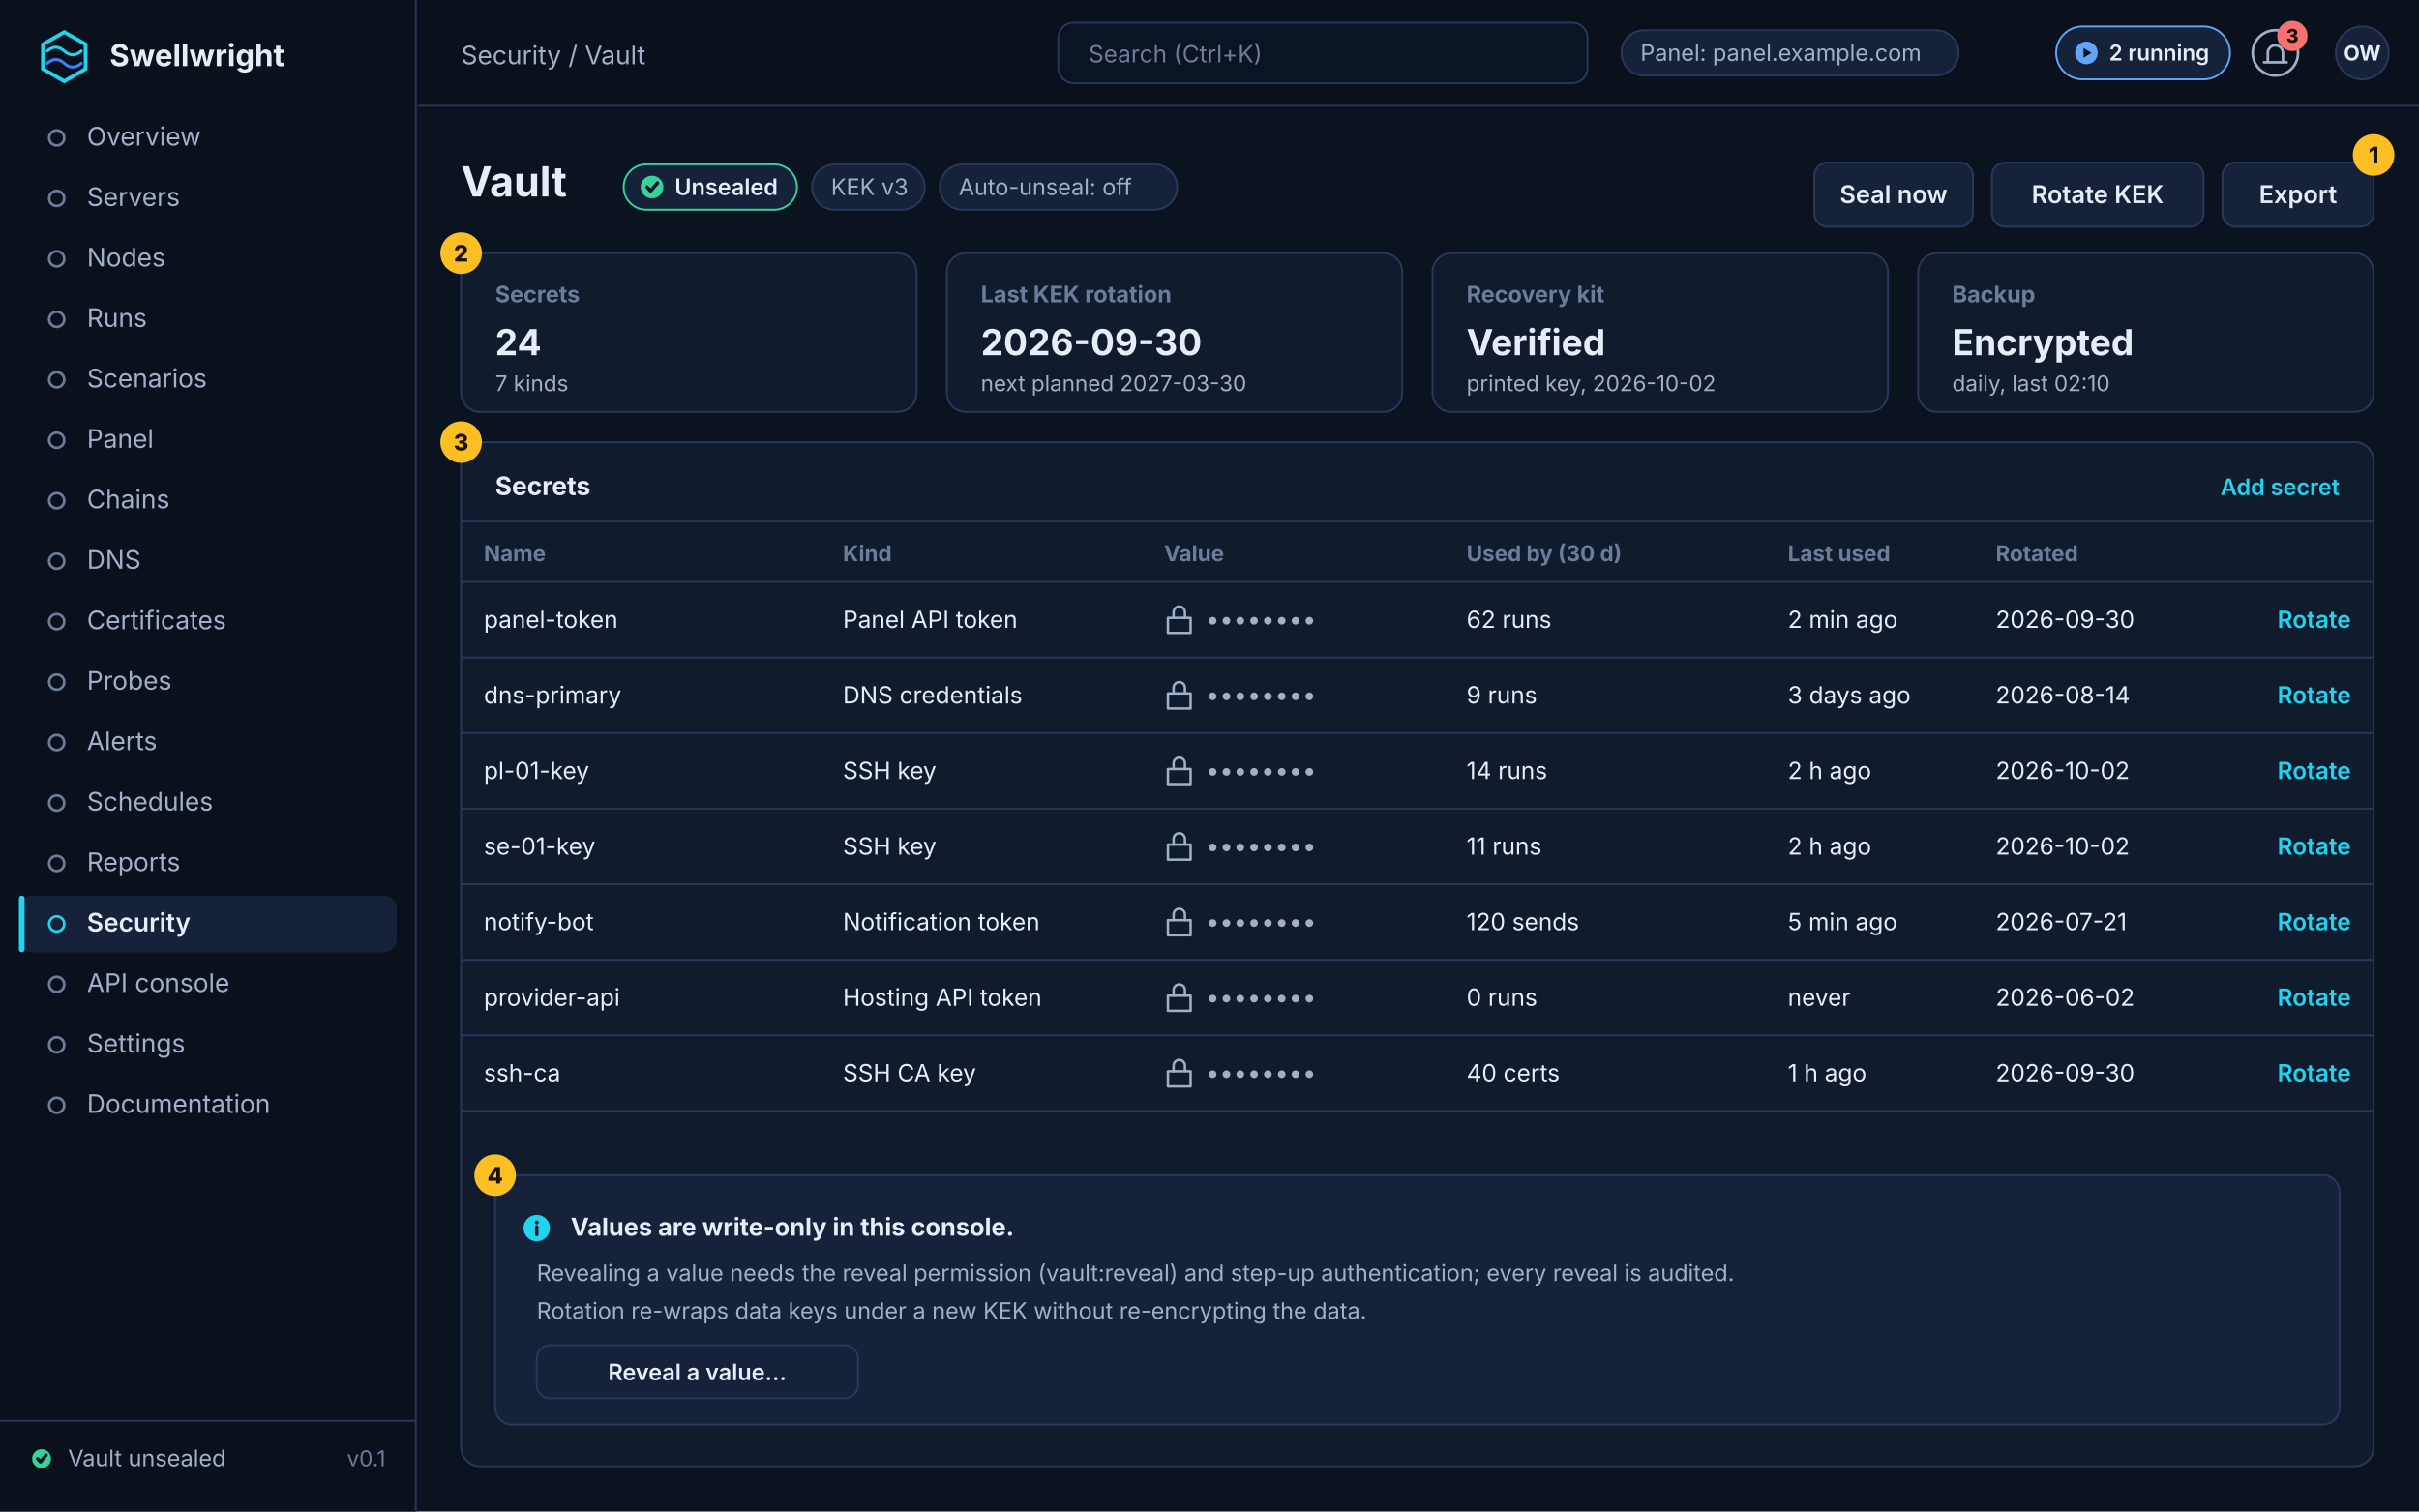
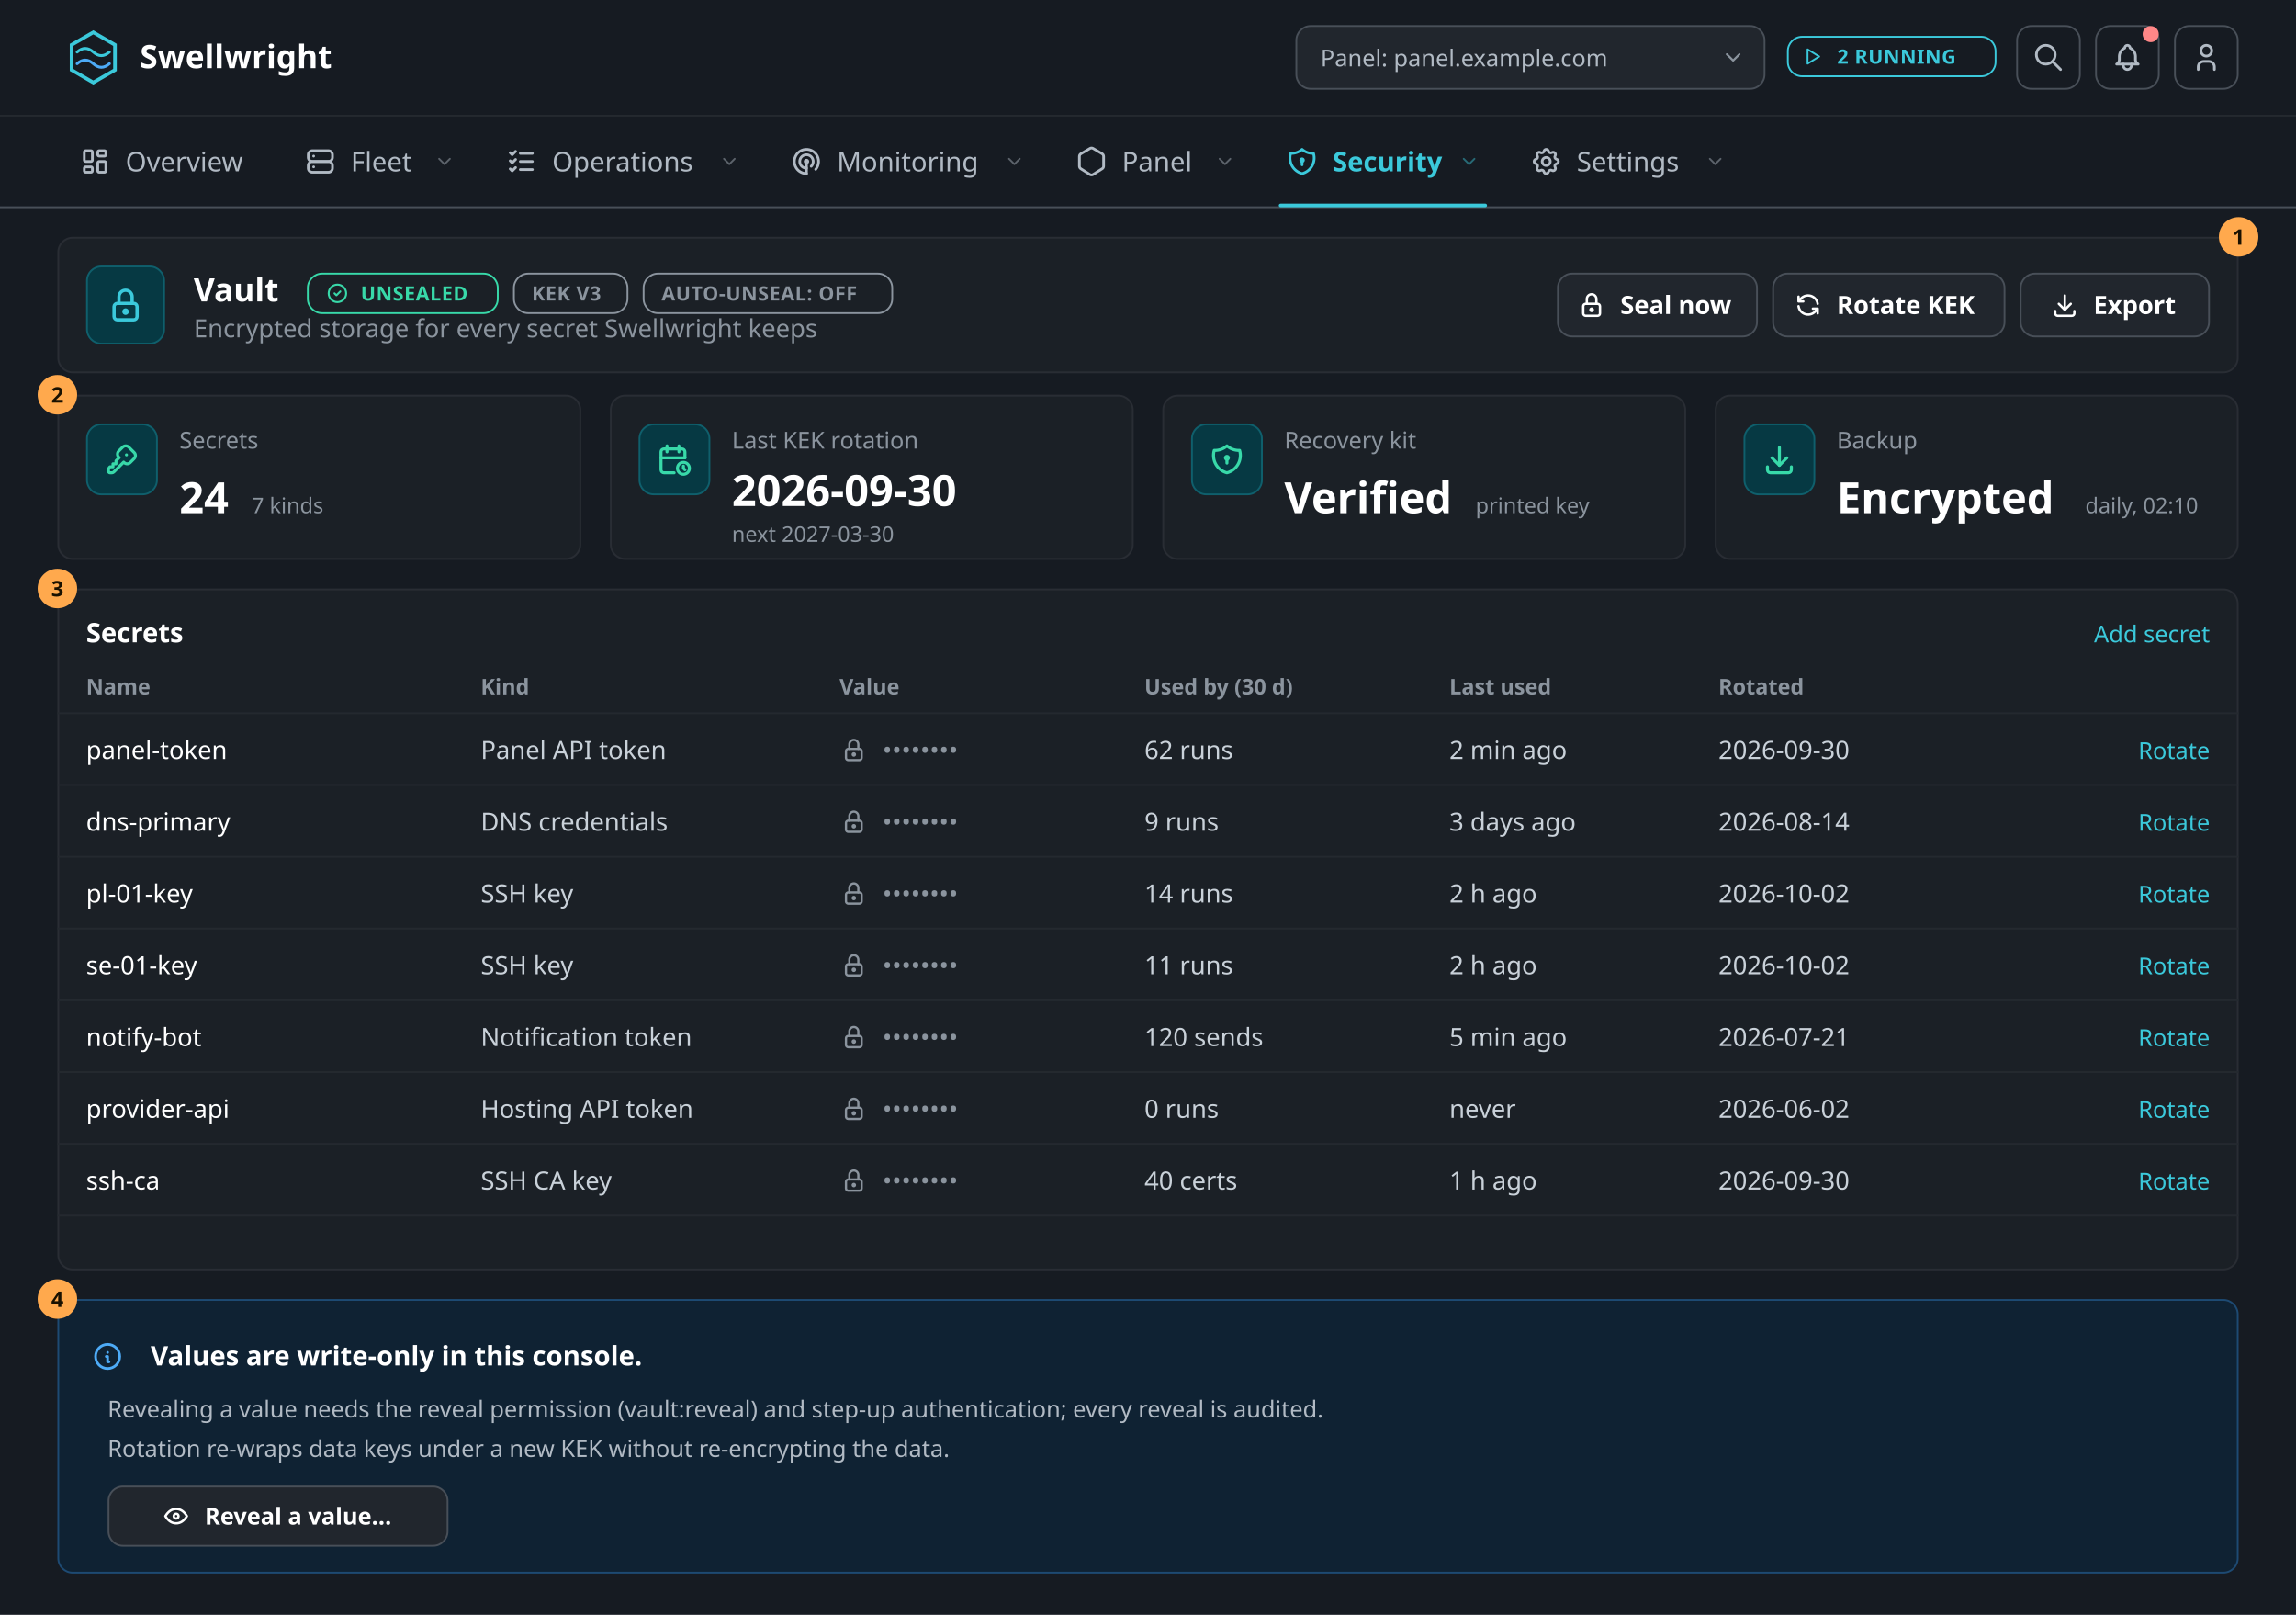
- <svg xmlns="http://www.w3.org/2000/svg" viewBox="0 0 1280 800" width="1280" height="800" role="img" aria-labelledby="t d">
-   <style>text{font-family:Inter,"Segoe UI",Roboto,"Helvetica Neue",Arial,sans-serif}.mo{font-family:ui-monospace,SFMono-Regular,Menlo,Consolas,"Liberation Mono",monospace}path{stroke-linecap:round;stroke-linejoin:round}</style>
-   <rect width="1280" height="800" fill="#0b1220" />
-   <rect x="0" y="0" width="220" height="800" fill="#0a101c" />
-   <line x1="220" y1="0" x2="220" y2="800" stroke="#27385a" />
-   <polygon points="34,17 45.3,23.5 45.3,36.5 34,43 22.7,36.5 22.7,23.5" fill="none" stroke="#22d3ee" stroke-width="2" />
-   <path d="M25 27 q4.5 -4 9 0 t9 0" fill="none" stroke="#22d3ee" stroke-width="1.6" />
-   <path d="M25 33.5 q4.5 -4 9 0 t9 0" fill="none" stroke="#3b82f6" stroke-width="1.6" />
-   <text x="58" y="35" font-size="16" fill="#e6edf7" font-weight="700">Swellwright</text>
-   <circle cx="30" cy="73" r="4" fill="none" stroke="#6b7d99" stroke-width="1.4" />
-   <text x="46" y="77" font-size="13.5" fill="#9fb0c8">Overview</text>
-   <circle cx="30" cy="105" r="4" fill="none" stroke="#6b7d99" stroke-width="1.4" />
-   <text x="46" y="109" font-size="13.5" fill="#9fb0c8">Servers</text>
-   <circle cx="30" cy="137" r="4" fill="none" stroke="#6b7d99" stroke-width="1.4" />
-   <text x="46" y="141" font-size="13.5" fill="#9fb0c8">Nodes</text>
-   <circle cx="30" cy="169" r="4" fill="none" stroke="#6b7d99" stroke-width="1.4" />
-   <text x="46" y="173" font-size="13.5" fill="#9fb0c8">Runs</text>
-   <circle cx="30" cy="201" r="4" fill="none" stroke="#6b7d99" stroke-width="1.4" />
-   <text x="46" y="205" font-size="13.5" fill="#9fb0c8">Scenarios</text>
-   <circle cx="30" cy="233" r="4" fill="none" stroke="#6b7d99" stroke-width="1.4" />
-   <text x="46" y="237" font-size="13.5" fill="#9fb0c8">Panel</text>
-   <circle cx="30" cy="265" r="4" fill="none" stroke="#6b7d99" stroke-width="1.4" />
-   <text x="46" y="269" font-size="13.5" fill="#9fb0c8">Chains</text>
-   <circle cx="30" cy="297" r="4" fill="none" stroke="#6b7d99" stroke-width="1.4" />
-   <text x="46" y="301" font-size="13.5" fill="#9fb0c8">DNS</text>
-   <circle cx="30" cy="329" r="4" fill="none" stroke="#6b7d99" stroke-width="1.4" />
-   <text x="46" y="333" font-size="13.5" fill="#9fb0c8">Certificates</text>
-   <circle cx="30" cy="361" r="4" fill="none" stroke="#6b7d99" stroke-width="1.4" />
-   <text x="46" y="365" font-size="13.5" fill="#9fb0c8">Probes</text>
-   <circle cx="30" cy="393" r="4" fill="none" stroke="#6b7d99" stroke-width="1.4" />
-   <text x="46" y="397" font-size="13.5" fill="#9fb0c8">Alerts</text>
-   <circle cx="30" cy="425" r="4" fill="none" stroke="#6b7d99" stroke-width="1.4" />
-   <text x="46" y="429" font-size="13.5" fill="#9fb0c8">Schedules</text>
-   <circle cx="30" cy="457" r="4" fill="none" stroke="#6b7d99" stroke-width="1.4" />
-   <text x="46" y="461" font-size="13.5" fill="#9fb0c8">Reports</text>
-   <rect x="10" y="474" width="200" height="30" rx="7" fill="#16223a" />
-   <rect x="10" y="474" width="3" height="30" rx="1.5" fill="#22d3ee" />
-   <circle cx="30" cy="489" r="4" fill="none" stroke="#22d3ee" stroke-width="1.4" />
-   <text x="46" y="493" font-size="13.5" fill="#e6edf7" font-weight="600">Security</text>
-   <circle cx="30" cy="521" r="4" fill="none" stroke="#6b7d99" stroke-width="1.4" />
-   <text x="46" y="525" font-size="13.5" fill="#9fb0c8">API console</text>
-   <circle cx="30" cy="553" r="4" fill="none" stroke="#6b7d99" stroke-width="1.4" />
-   <text x="46" y="557" font-size="13.5" fill="#9fb0c8">Settings</text>
-   <circle cx="30" cy="585" r="4" fill="none" stroke="#6b7d99" stroke-width="1.4" />
-   <text x="46" y="589" font-size="13.5" fill="#9fb0c8">Documentation</text>
-   <line x1="0" y1="752" x2="220" y2="752" stroke="#27385a" />
-   <circle cx="22" cy="772" r="5" fill="#34d399" />
-   <path d="M19.9 772 L21.4 773.7 L24.4 770.1" fill="none" stroke="#0b1220" stroke-width="1.8" />
-   <text x="36" y="776" font-size="12" fill="#9fb0c8">Vault unsealed</text>
-   <text x="204" y="776" font-size="11.5" fill="#6b7d99" text-anchor="end">v0.1</text>
-   <rect x="221" y="0" width="1059" height="56" fill="#0a101c" />
-   <line x1="221" y1="56" x2="1280" y2="56" stroke="#27385a" />
-   <text x="244" y="34" font-size="13.5" fill="#9fb0c8">Security  /  Vault</text>
-   <rect x="560" y="12" width="280" height="32" rx="8" fill="#0b1424" stroke="#27385a" />
-   <text x="576" y="33" font-size="12.5" fill="#6b7d99">Search  (Ctrl+K)</text>
-   <rect x="858" y="16" width="178.4" height="24" rx="12" fill="#16223a" stroke="#27385a" />
-   <text x="868" y="32.2" font-size="12" fill="#9fb0c8">Panel: panel.example.com</text>
-   <rect x="1088" y="14" width="92" height="28" rx="14" fill="#16223a" stroke="#60a5fa" />
-   <circle cx="1104" cy="28" r="6" fill="#60a5fa" />
-   <path d="M1102.5 25.4 L1106.7 28 L1102.5 30.6 Z" fill="#0b1220" />
-   <text x="1116" y="32" font-size="11.5" fill="#e6edf7" font-weight="600">2 running</text>
-   <circle cx="1204" cy="28" r="12" fill="none" stroke="#9fb0c8" stroke-width="1.4" />
-   <path d="M1198 33 h12 M1200 33 v-5 a4 4 0 0 1 8 0 v5" fill="none" stroke="#9fb0c8" stroke-width="1.4" />
-   <circle cx="1213" cy="19" r="8" fill="#f87171" />
-   <text x="1213" y="22.6" font-size="10" fill="#1b0707" font-weight="800" text-anchor="middle">3</text>
-   <circle cx="1250" cy="28" r="14" fill="#16223a" stroke="#27385a" />
-   <text x="1250" y="32" font-size="11" fill="#e6edf7" font-weight="700" text-anchor="middle">OW</text>
-   <text x="244" y="104" font-size="22" fill="#e6edf7" font-weight="700">Vault</text>
-   <rect x="330" y="87" width="91.7" height="24" rx="12" fill="#16223a" stroke="#34d399" />
-   <circle cx="345" cy="99" r="6" fill="#34d399" />
-   <path d="M342.4 99 L344.3 101.1 L347.9 96.8" fill="none" stroke="#0b1220" stroke-width="1.8" />
-   <text x="357" y="103.2" font-size="12" fill="#e6edf7" font-weight="600">Unsealed</text>
-   <rect x="429.7" y="87" width="59.6" height="24" rx="12" fill="#16223a" stroke="#27385a" />
-   <text x="439.7" y="103.2" font-size="12" fill="#9fb0c8">KEK v3</text>
-   <rect x="497.3" y="87" width="125.6" height="24" rx="12" fill="#16223a" stroke="#27385a" />
-   <text x="507.3" y="103.2" font-size="12" fill="#9fb0c8">Auto-unseal: off</text>
-   <rect x="960" y="86" width="84" height="34" rx="7" fill="#16223a" stroke="#27385a" />
-   <text x="1002" y="107.5" font-size="13" fill="#e6edf7" font-weight="600" text-anchor="middle">Seal now</text>
-   <rect x="1054" y="86" width="112" height="34" rx="7" fill="#16223a" stroke="#27385a" />
-   <text x="1110" y="107.5" font-size="13" fill="#e6edf7" font-weight="600" text-anchor="middle">Rotate KEK</text>
-   <rect x="1176" y="86" width="80" height="34" rx="7" fill="#16223a" stroke="#27385a" />
-   <text x="1216" y="107.5" font-size="13" fill="#e6edf7" font-weight="600" text-anchor="middle">Export</text>
-   <circle cx="1256" cy="82" r="11" fill="#fbbf24" />
-   <text x="1256" y="86.4" font-size="12" fill="#1b1300" font-weight="800" text-anchor="middle">1</text>
-   <rect x="244" y="134" width="241" height="84" rx="10" fill="#111b2e" stroke="#27385a" />
-   <text x="262" y="160" font-size="12" fill="#6b7d99" font-weight="700">Secrets</text>
-   <text x="262" y="188" font-size="19" fill="#e6edf7" font-weight="700">24</text>
-   <text x="262" y="207" font-size="11.5" fill="#9fb0c8">7 kinds</text>
-   <rect x="501" y="134" width="241" height="84" rx="10" fill="#111b2e" stroke="#27385a" />
-   <text x="519" y="160" font-size="12" fill="#6b7d99" font-weight="700">Last KEK rotation</text>
-   <text x="519" y="188" font-size="19" fill="#e6edf7" font-weight="700">2026-09-30</text>
-   <text x="519" y="207" font-size="11.5" fill="#9fb0c8">next planned 2027-03-30</text>
-   <rect x="758" y="134" width="241" height="84" rx="10" fill="#111b2e" stroke="#27385a" />
-   <text x="776" y="160" font-size="12" fill="#6b7d99" font-weight="700">Recovery kit</text>
-   <text x="776" y="188" font-size="19" fill="#e6edf7" font-weight="700">Verified</text>
-   <text x="776" y="207" font-size="11.5" fill="#9fb0c8">printed key, 2026-10-02</text>
-   <rect x="1015" y="134" width="241" height="84" rx="10" fill="#111b2e" stroke="#27385a" />
-   <text x="1033" y="160" font-size="12" fill="#6b7d99" font-weight="700">Backup</text>
-   <text x="1033" y="188" font-size="19" fill="#e6edf7" font-weight="700">Encrypted</text>
-   <text x="1033" y="207" font-size="11.5" fill="#9fb0c8">daily, last 02:10</text>
-   <circle cx="244" cy="134" r="11" fill="#fbbf24" />
-   <text x="244" y="138.4" font-size="12" fill="#1b1300" font-weight="800" text-anchor="middle">2</text>
-   <rect x="244" y="234" width="1012" height="542" rx="10" fill="#111b2e" stroke="#27385a" />
-   <text x="262" y="262" font-size="13.5" fill="#e6edf7" font-weight="700">Secrets</text>
-   <line x1="244" y1="276" x2="1256" y2="276" stroke="#27385a" />
-   <text x="1238" y="262" font-size="12" fill="#22d3ee" font-weight="600" text-anchor="end">Add secret</text>
-   <text x="256" y="297" font-size="11.5" fill="#6b7d99" font-weight="700">Name</text>
-   <text x="446" y="297" font-size="11.5" fill="#6b7d99" font-weight="700">Kind</text>
-   <text x="616" y="297" font-size="11.5" fill="#6b7d99" font-weight="700">Value</text>
-   <text x="776" y="297" font-size="11.5" fill="#6b7d99" font-weight="700">Used by (30 d)</text>
-   <text x="946" y="297" font-size="11.5" fill="#6b7d99" font-weight="700">Last used</text>
-   <text x="1056" y="297" font-size="11.5" fill="#6b7d99" font-weight="700">Rotated</text>
-   <text x="1244" y="297" font-size="11.5" fill="#6b7d99" font-weight="700" text-anchor="end" />
-   <line x1="244" y1="308" x2="1256" y2="308" stroke="#27385a" />
-   <text x="256" y="332.3" font-size="12.5" fill="#e6edf7">panel-token</text>
-   <text x="446" y="332.3" font-size="12.5" fill="#e6edf7">Panel API token</text>
-   <path d="M618 327 h12 v8 h-12 Z" fill="none" stroke="#9fb0c8" stroke-width="1.3" />
-   <path d="M621 327 v-3 a3 3 0 0 1 6 0 v3" fill="none" stroke="#9fb0c8" stroke-width="1.3" />
-   <text x="638" y="332.3" font-size="13" fill="#9fb0c8">••••••••</text>
-   <text x="776" y="332.3" font-size="12.5" fill="#e6edf7">62 runs</text>
-   <text x="946" y="332.3" font-size="12.5" fill="#e6edf7">2 min ago</text>
-   <text x="1056" y="332.3" font-size="12.5" fill="#e6edf7">2026-09-30</text>
-   <text x="1244" y="332.3" font-size="12.5" fill="#22d3ee" font-weight="600" text-anchor="end">Rotate</text>
-   <line x1="244" y1="348" x2="1256" y2="348" stroke="#27385a" />
-   <text x="256" y="372.3" font-size="12.5" fill="#e6edf7">dns-primary</text>
-   <text x="446" y="372.3" font-size="12.5" fill="#e6edf7">DNS credentials</text>
-   <path d="M618 367 h12 v8 h-12 Z" fill="none" stroke="#9fb0c8" stroke-width="1.3" />
-   <path d="M621 367 v-3 a3 3 0 0 1 6 0 v3" fill="none" stroke="#9fb0c8" stroke-width="1.3" />
-   <text x="638" y="372.3" font-size="13" fill="#9fb0c8">••••••••</text>
-   <text x="776" y="372.3" font-size="12.5" fill="#e6edf7">9 runs</text>
-   <text x="946" y="372.3" font-size="12.5" fill="#e6edf7">3 days ago</text>
-   <text x="1056" y="372.3" font-size="12.5" fill="#e6edf7">2026-08-14</text>
-   <text x="1244" y="372.3" font-size="12.5" fill="#22d3ee" font-weight="600" text-anchor="end">Rotate</text>
-   <line x1="244" y1="388" x2="1256" y2="388" stroke="#27385a" />
-   <text x="256" y="412.3" font-size="12.5" fill="#e6edf7">pl-01-key</text>
-   <text x="446" y="412.3" font-size="12.5" fill="#e6edf7">SSH key</text>
-   <path d="M618 407 h12 v8 h-12 Z" fill="none" stroke="#9fb0c8" stroke-width="1.3" />
-   <path d="M621 407 v-3 a3 3 0 0 1 6 0 v3" fill="none" stroke="#9fb0c8" stroke-width="1.3" />
-   <text x="638" y="412.3" font-size="13" fill="#9fb0c8">••••••••</text>
-   <text x="776" y="412.3" font-size="12.5" fill="#e6edf7">14 runs</text>
-   <text x="946" y="412.3" font-size="12.5" fill="#e6edf7">2 h ago</text>
-   <text x="1056" y="412.3" font-size="12.5" fill="#e6edf7">2026-10-02</text>
-   <text x="1244" y="412.3" font-size="12.5" fill="#22d3ee" font-weight="600" text-anchor="end">Rotate</text>
-   <line x1="244" y1="428" x2="1256" y2="428" stroke="#27385a" />
-   <text x="256" y="452.3" font-size="12.5" fill="#e6edf7">se-01-key</text>
-   <text x="446" y="452.3" font-size="12.5" fill="#e6edf7">SSH key</text>
-   <path d="M618 447 h12 v8 h-12 Z" fill="none" stroke="#9fb0c8" stroke-width="1.3" />
-   <path d="M621 447 v-3 a3 3 0 0 1 6 0 v3" fill="none" stroke="#9fb0c8" stroke-width="1.3" />
-   <text x="638" y="452.3" font-size="13" fill="#9fb0c8">••••••••</text>
-   <text x="776" y="452.3" font-size="12.5" fill="#e6edf7">11 runs</text>
-   <text x="946" y="452.3" font-size="12.5" fill="#e6edf7">2 h ago</text>
-   <text x="1056" y="452.3" font-size="12.5" fill="#e6edf7">2026-10-02</text>
-   <text x="1244" y="452.3" font-size="12.5" fill="#22d3ee" font-weight="600" text-anchor="end">Rotate</text>
-   <line x1="244" y1="468" x2="1256" y2="468" stroke="#27385a" />
-   <text x="256" y="492.3" font-size="12.5" fill="#e6edf7">notify-bot</text>
-   <text x="446" y="492.3" font-size="12.5" fill="#e6edf7">Notification token</text>
-   <path d="M618 487 h12 v8 h-12 Z" fill="none" stroke="#9fb0c8" stroke-width="1.3" />
-   <path d="M621 487 v-3 a3 3 0 0 1 6 0 v3" fill="none" stroke="#9fb0c8" stroke-width="1.3" />
-   <text x="638" y="492.3" font-size="13" fill="#9fb0c8">••••••••</text>
-   <text x="776" y="492.3" font-size="12.5" fill="#e6edf7">120 sends</text>
-   <text x="946" y="492.3" font-size="12.5" fill="#e6edf7">5 min ago</text>
-   <text x="1056" y="492.3" font-size="12.5" fill="#e6edf7">2026-07-21</text>
-   <text x="1244" y="492.3" font-size="12.5" fill="#22d3ee" font-weight="600" text-anchor="end">Rotate</text>
-   <line x1="244" y1="508" x2="1256" y2="508" stroke="#27385a" />
-   <text x="256" y="532.3" font-size="12.5" fill="#e6edf7">provider-api</text>
-   <text x="446" y="532.3" font-size="12.5" fill="#e6edf7">Hosting API token</text>
-   <path d="M618 527 h12 v8 h-12 Z" fill="none" stroke="#9fb0c8" stroke-width="1.3" />
-   <path d="M621 527 v-3 a3 3 0 0 1 6 0 v3" fill="none" stroke="#9fb0c8" stroke-width="1.3" />
-   <text x="638" y="532.3" font-size="13" fill="#9fb0c8">••••••••</text>
-   <text x="776" y="532.3" font-size="12.5" fill="#e6edf7">0 runs</text>
-   <text x="946" y="532.3" font-size="12.5" fill="#e6edf7">never</text>
-   <text x="1056" y="532.3" font-size="12.5" fill="#e6edf7">2026-06-02</text>
-   <text x="1244" y="532.3" font-size="12.5" fill="#22d3ee" font-weight="600" text-anchor="end">Rotate</text>
-   <line x1="244" y1="548" x2="1256" y2="548" stroke="#27385a" />
-   <text x="256" y="572.3" font-size="12.5" fill="#e6edf7">ssh-ca</text>
-   <text x="446" y="572.3" font-size="12.5" fill="#e6edf7">SSH CA key</text>
-   <path d="M618 567 h12 v8 h-12 Z" fill="none" stroke="#9fb0c8" stroke-width="1.3" />
-   <path d="M621 567 v-3 a3 3 0 0 1 6 0 v3" fill="none" stroke="#9fb0c8" stroke-width="1.3" />
-   <text x="638" y="572.3" font-size="13" fill="#9fb0c8">••••••••</text>
-   <text x="776" y="572.3" font-size="12.5" fill="#e6edf7">40 certs</text>
-   <text x="946" y="572.3" font-size="12.5" fill="#e6edf7">1 h ago</text>
-   <text x="1056" y="572.3" font-size="12.5" fill="#e6edf7">2026-09-30</text>
-   <text x="1244" y="572.3" font-size="12.5" fill="#22d3ee" font-weight="600" text-anchor="end">Rotate</text>
-   <line x1="244" y1="588" x2="1256" y2="588" stroke="#27385a" />
-   <circle cx="244" cy="234" r="11" fill="#fbbf24" />
-   <text x="244" y="238.4" font-size="12" fill="#1b1300" font-weight="800" text-anchor="middle">3</text>
-   <rect x="262" y="622" width="976" height="132" rx="9" fill="#16223a" stroke="#27385a" />
-   <circle cx="284" cy="650" r="7" fill="#22d3ee" />
-   <circle cx="284" cy="647" r="1" fill="#0b1220" />
-   <path d="M284 649.4 L284 653.4" fill="none" stroke="#0b1220" stroke-width="1.8" />
-   <text x="302" y="654" font-size="13" fill="#e6edf7" font-weight="700">Values are write-only in this console.</text>
-   <text x="284" y="678" font-size="12" fill="#9fb0c8">Revealing a value needs the reveal permission (vault:reveal) and step-up authentication; every reveal is audited.</text>
-   <text x="284" y="698" font-size="12" fill="#9fb0c8">Rotation re-wraps data keys under a new KEK without re-encrypting the data.</text>
-   <rect x="284" y="712" width="170" height="28" rx="7" fill="#16223a" stroke="#27385a" />
-   <text x="369" y="730.5" font-size="12" fill="#e6edf7" font-weight="600" text-anchor="middle">Reveal a value…</text>
-   <circle cx="262" cy="622" r="11" fill="#fbbf24" />
-   <text x="262" y="626.4" font-size="12" fill="#1b1300" font-weight="800" text-anchor="middle">4</text>
+ <svg xmlns="http://www.w3.org/2000/svg" viewBox="0 0 1280 900" width="1280" height="900" role="img" aria-labelledby="t d">
+   <style>text{font-family:Montserrat,Vazirmatn,'Noto Sans SC',sans-serif}.mo{font-family:'Fira Mono',monospace}use{fill:none;stroke-width:2;stroke-linecap:round;stroke-linejoin:round}path{stroke-linecap:round;stroke-linejoin:round}</style>
+   <defs>
+     <symbol id="i-user" viewBox="0 0 24 24">
+       <path d="M8 7a4 4 0 1 0 8 0a4 4 0 0 0 -8 0" />
+       <path d="M6 21v-2a4 4 0 0 1 4 -4h4a4 4 0 0 1 4 4v2" />
+     </symbol>
+     <symbol id="i-bell" viewBox="0 0 24 24">
+       <path d="M10 5a2 2 0 1 1 4 0a7 7 0 0 1 4 6v3a4 4 0 0 0 2 3h-16a4 4 0 0 0 2 -3v-3a7 7 0 0 1 4 -6" />
+       <path d="M9 17v1a3 3 0 0 0 6 0v-1" />
+     </symbol>
+     <symbol id="i-search" viewBox="0 0 24 24">
+       <path d="M3 10a7 7 0 1 0 14 0a7 7 0 1 0 -14 0" />
+       <path d="M21 21l-6 -6" />
+     </symbol>
+     <symbol id="i-player-play" viewBox="0 0 24 24">
+       <path d="M7 4v16l13 -8l-13 -8" />
+     </symbol>
+     <symbol id="i-chevron-down" viewBox="0 0 24 24">
+       <path d="M6 9l6 6l6 -6" />
+     </symbol>
+     <symbol id="i-layout-dashboard" viewBox="0 0 24 24">
+       <path d="M5 4h4a1 1 0 0 1 1 1v6a1 1 0 0 1 -1 1h-4a1 1 0 0 1 -1 -1v-6a1 1 0 0 1 1 -1" />
+       <path d="M5 16h4a1 1 0 0 1 1 1v2a1 1 0 0 1 -1 1h-4a1 1 0 0 1 -1 -1v-2a1 1 0 0 1 1 -1" />
+       <path d="M15 12h4a1 1 0 0 1 1 1v6a1 1 0 0 1 -1 1h-4a1 1 0 0 1 -1 -1v-6a1 1 0 0 1 1 -1" />
+       <path d="M15 4h4a1 1 0 0 1 1 1v2a1 1 0 0 1 -1 1h-4a1 1 0 0 1 -1 -1v-2a1 1 0 0 1 1 -1" />
+     </symbol>
+     <symbol id="i-server" viewBox="0 0 24 24">
+       <path d="M3 7a3 3 0 0 1 3 -3h12a3 3 0 0 1 3 3v2a3 3 0 0 1 -3 3h-12a3 3 0 0 1 -3 -3v-2" />
+       <path d="M3 15a3 3 0 0 1 3 -3h12a3 3 0 0 1 3 3v2a3 3 0 0 1 -3 3h-12a3 3 0 0 1 -3 -3l0 -2" />
+       <path d="M7 8l0 .01" />
+       <path d="M7 16l0 .01" />
+     </symbol>
+     <symbol id="i-list-check" viewBox="0 0 24 24">
+       <path d="M3.5 5.5l1.5 1.5l2.5 -2.5" />
+       <path d="M3.5 11.5l1.5 1.5l2.5 -2.5" />
+       <path d="M3.5 17.5l1.5 1.5l2.5 -2.5" />
+       <path d="M11 6l9 0" />
+       <path d="M11 12l9 0" />
+       <path d="M11 18l9 0" />
+     </symbol>
+     <symbol id="i-radar-2" viewBox="0 0 24 24">
+       <path d="M11 12a1 1 0 1 0 2 0a1 1 0 1 0 -2 0" />
+       <path d="M15.51 15.56a5 5 0 1 0 -3.51 1.44" />
+       <path d="M18.832 17.86a9 9 0 1 0 -6.832 3.14" />
+       <path d="M12 12v9" />
+     </symbol>
+     <symbol id="i-hexagon" viewBox="0 0 24 24">
+       <path d="M19.875 6.27a2.225 2.225 0 0 1 1.125 1.948v7.284c0 .809 -.443 1.555 -1.158 1.948l-6.75 4.27a2.269 2.269 0 0 1 -2.184 0l-6.75 -4.27a2.225 2.225 0 0 1 -1.158 -1.948v-7.285c0 -.809 .443 -1.554 1.158 -1.947l6.75 -3.98a2.33 2.33 0 0 1 2.25 0l6.75 3.98h-.033" />
+     </symbol>
+     <symbol id="i-shield-lock" viewBox="0 0 24 24">
+       <path d="M12 3a12 12 0 0 0 8.5 3a12 12 0 0 1 -8.5 15a12 12 0 0 1 -8.5 -15a12 12 0 0 0 8.5 -3" />
+       <path d="M11 11a1 1 0 1 0 2 0a1 1 0 1 0 -2 0" />
+       <path d="M12 12l0 2.5" />
+     </symbol>
+     <symbol id="i-settings" viewBox="0 0 24 24">
+       <path d="M10.325 4.317c.426 -1.756 2.924 -1.756 3.35 0a1.724 1.724 0 0 0 2.573 1.066c1.543 -.94 3.31 .826 2.37 2.37a1.724 1.724 0 0 0 1.065 2.572c1.756 .426 1.756 2.924 0 3.35a1.724 1.724 0 0 0 -1.066 2.573c.94 1.543 -.826 3.31 -2.37 2.37a1.724 1.724 0 0 0 -2.572 1.065c-.426 1.756 -2.924 1.756 -3.35 0a1.724 1.724 0 0 0 -2.573 -1.066c-1.543 .94 -3.31 -.826 -2.37 -2.37a1.724 1.724 0 0 0 -1.065 -2.572c-1.756 -.426 -1.756 -2.924 0 -3.35a1.724 1.724 0 0 0 1.066 -2.573c-.94 -1.543 .826 -3.31 2.37 -2.37c1 .608 2.296 .07 2.572 -1.065" />
+       <path d="M9 12a3 3 0 1 0 6 0a3 3 0 0 0 -6 0" />
+     </symbol>
+     <symbol id="i-lock" viewBox="0 0 24 24">
+       <path d="M5 13a2 2 0 0 1 2 -2h10a2 2 0 0 1 2 2v6a2 2 0 0 1 -2 2h-10a2 2 0 0 1 -2 -2v-6" />
+       <path d="M11 16a1 1 0 1 0 2 0a1 1 0 0 0 -2 0" />
+       <path d="M8 11v-4a4 4 0 1 1 8 0v4" />
+     </symbol>
+     <symbol id="i-circle-check" viewBox="0 0 24 24">
+       <path d="M3 12a9 9 0 1 0 18 0a9 9 0 1 0 -18 0" />
+       <path d="M9 12l2 2l4 -4" />
+     </symbol>
+     <symbol id="i-refresh" viewBox="0 0 24 24">
+       <path d="M20 11a8.1 8.1 0 0 0 -15.5 -2m-.5 -4v4h4" />
+       <path d="M4 13a8.1 8.1 0 0 0 15.5 2m.5 4v-4h-4" />
+     </symbol>
+     <symbol id="i-download" viewBox="0 0 24 24">
+       <path d="M4 17v2a2 2 0 0 0 2 2h12a2 2 0 0 0 2 -2v-2" />
+       <path d="M7 11l5 5l5 -5" />
+       <path d="M12 4l0 12" />
+     </symbol>
+     <symbol id="i-key" viewBox="0 0 24 24">
+       <path d="M16.555 3.843l3.602 3.602a2.877 2.877 0 0 1 0 4.069l-2.643 2.643a2.877 2.877 0 0 1 -4.069 0l-.301 -.301l-6.558 6.558a2 2 0 0 1 -1.239 .578l-.175 .008h-1.172a1 1 0 0 1 -.993 -.883l-.007 -.117v-1.172a2 2 0 0 1 .467 -1.284l.119 -.13l.414 -.414h2v-2h2v-2l2.144 -2.144l-.301 -.301a2.877 2.877 0 0 1 0 -4.069l2.643 -2.643a2.877 2.877 0 0 1 4.069 0" />
+       <path d="M15 9h.01" />
+     </symbol>
+     <symbol id="i-calendar-time" viewBox="0 0 24 24">
+       <path d="M11.795 21h-6.795a2 2 0 0 1 -2 -2v-12a2 2 0 0 1 2 -2h12a2 2 0 0 1 2 2v4" />
+       <path d="M14 18a4 4 0 1 0 8 0a4 4 0 1 0 -8 0" />
+       <path d="M15 3v4" />
+       <path d="M7 3v4" />
+       <path d="M3 11h16" />
+       <path d="M18 16.496v1.504l1 1" />
+     </symbol>
+     <symbol id="i-info-circle" viewBox="0 0 24 24">
+       <path d="M3 12a9 9 0 1 0 18 0a9 9 0 0 0 -18 0" />
+       <path d="M12 9h.01" />
+       <path d="M11 12h1v4h1" />
+     </symbol>
+     <symbol id="i-eye" viewBox="0 0 24 24">
+       <path d="M10 12a2 2 0 1 0 4 0a2 2 0 0 0 -4 0" />
+       <path d="M21 12c-2.4 4 -5.4 6 -9 6c-3.6 0 -6.6 -2 -9 -6c2.4 -4 5.4 -6 9 -6c3.6 0 6.6 2 9 6" />
+     </symbol>
+   </defs>
+   <rect width="1280" height="900" fill="#161b22" />
+   <line x1="0" y1="115.5" x2="1280" y2="115.5" stroke="#484f58" />
+   <polygon points="52,18 64.1,25 64.1,39 52,46 39.9,39 39.9,25" fill="none" stroke="#3bc9db" stroke-width="2" />
+   <path d="M43 29 q4.5 -4 9 0 t9 0" fill="none" stroke="#3bc9db" stroke-width="1.6" />
+   <path d="M43 35.5 q4.5 -4 9 0 t9 0" fill="none" stroke="#4dabf7" stroke-width="1.6" />
+   <text x="78" y="38" font-size="18" fill="#ffffff" font-weight="700">Swellwright</text>
+   <rect x="1212.5" y="14.5" width="35" height="35" rx="8" fill="none" stroke="#484f58" />
+   <use href="#i-user" x="1221" y="23" width="18" height="18" stroke="#b1bac4" />
+   <rect x="1168.5" y="14.5" width="35" height="35" rx="8" fill="none" stroke="#484f58" />
+   <use href="#i-bell" x="1177" y="23" width="18" height="18" stroke="#b1bac4" />
+   <circle cx="1199" cy="19" r="4.5" fill="#ff8787" />
+   <rect x="1124.5" y="14.5" width="35" height="35" rx="8" fill="none" stroke="#484f58" />
+   <use href="#i-search" x="1133" y="23" width="18" height="18" stroke="#b1bac4" />
+   <rect x="996.7" y="20.5" width="115.8" height="22" rx="8" fill="none" stroke="#3bc9db" />
+   <use href="#i-player-play" x="1004.2" y="25.5" width="12" height="12" stroke="#3bc9db" />
+   <text x="1024.2" y="35.5" font-size="11" fill="#3bc9db" font-weight="700" letter-spacing="0.3">2 RUNNING</text>
+   <rect x="722.7" y="14.5" width="261" height="35" rx="8" fill="#21262d" stroke="#484f58" />
+   <text x="736.2" y="37" font-size="13" fill="#b1bac4" font-weight="500">Panel: panel.example.com</text>
+   <use href="#i-chevron-down" x="959.2" y="25" width="14" height="14" stroke="#8b949e" />
+   <line x1="0" y1="64.5" x2="1280" y2="64.5" stroke="#24292f" />
+   <use href="#i-layout-dashboard" x="44" y="81" width="18" height="18" stroke="#b1bac4" />
+   <text x="70" y="95.5" font-size="15" fill="#b1bac4" font-weight="500">Overview</text>
+   <use href="#i-server" x="169.6" y="81" width="18" height="18" stroke="#b1bac4" />
+   <text x="195.6" y="95.5" font-size="15" fill="#b1bac4" font-weight="500">Fleet</text>
+   <use href="#i-chevron-down" x="241.8" y="84" width="12" height="12" stroke="#b1bac4" opacity="0.45" />
+   <use href="#i-list-check" x="281.8" y="81" width="18" height="18" stroke="#b1bac4" />
+   <text x="307.8" y="95.5" font-size="15" fill="#b1bac4" font-weight="500">Operations</text>
+   <use href="#i-chevron-down" x="400.6" y="84" width="12" height="12" stroke="#b1bac4" opacity="0.45" />
+   <use href="#i-radar-2" x="440.6" y="81" width="18" height="18" stroke="#b1bac4" />
+   <text x="466.6" y="95.5" font-size="15" fill="#b1bac4" font-weight="500">Monitoring</text>
+   <use href="#i-chevron-down" x="559.5" y="84" width="12" height="12" stroke="#b1bac4" opacity="0.45" />
+   <use href="#i-hexagon" x="599.5" y="81" width="18" height="18" stroke="#b1bac4" />
+   <text x="625.5" y="95.5" font-size="15" fill="#b1bac4" font-weight="500">Panel</text>
+   <use href="#i-chevron-down" x="676.9" y="84" width="12" height="12" stroke="#b1bac4" opacity="0.45" />
+   <use href="#i-shield-lock" x="716.9" y="81" width="18" height="18" stroke="#3bc9db" />
+   <text x="742.9" y="95.5" font-size="15" fill="#3bc9db" font-weight="600">Security</text>
+   <use href="#i-chevron-down" x="813" y="84" width="12" height="12" stroke="#3bc9db" opacity="0.45" />
+   <rect x="712.9" y="113.5" width="116.1" height="2" rx="1" fill="#3bc9db" />
+   <use href="#i-settings" x="853" y="81" width="18" height="18" stroke="#b1bac4" />
+   <text x="879" y="95.5" font-size="15" fill="#b1bac4" font-weight="500">Settings</text>
+   <use href="#i-chevron-down" x="950.2" y="84" width="12" height="12" stroke="#b1bac4" opacity="0.45" />
+   <rect x="32.5" y="132.5" width="1215" height="75" rx="8" fill="#1b2026" stroke="#292d34" />
+   <rect x="48.5" y="148.5" width="43" height="43" rx="8" fill="#063943" stroke="#0f5f6c" />
+   <use href="#i-lock" x="59" y="159" width="22" height="22" stroke="#3bc9db" />
+   <text x="108" y="168" font-size="18" fill="#ffffff" font-weight="600">Vault</text>
+   <rect x="171.6" y="152.5" width="105.9" height="22" rx="8" fill="none" stroke="#38d9a9" />
+   <use href="#i-circle-check" x="181.6" y="157" width="13" height="13" stroke="#38d9a9" />
+   <text x="201.1" y="167.5" font-size="11" fill="#38d9a9" font-weight="700" letter-spacing="0.3">UNSEALED</text>
+   <rect x="286.5" y="152.5" width="63.3" height="22" rx="8" fill="none" stroke="#8b949e" />
+   <text x="296.5" y="167.5" font-size="11" fill="#8b949e" font-weight="700" letter-spacing="0.3">KEK V3</text>
+   <rect x="358.8" y="152.5" width="138.6" height="22" rx="8" fill="none" stroke="#8b949e" />
+   <text x="368.8" y="167.5" font-size="11" fill="#8b949e" font-weight="700" letter-spacing="0.3">AUTO-UNSEAL: OFF</text>
+   <text x="108" y="188" font-size="14" fill="#8b949e">Encrypted storage for every secret Swellwright keeps</text>
+   <rect x="868.5" y="152.5" width="111" height="35" rx="8" fill="#21262d" stroke="#484f58" />
+   <use href="#i-lock" x="879.3" y="162" width="16" height="16" stroke="#ffffff" />
+   <text x="903.3" y="175" font-size="14" fill="#ffffff" font-weight="600">Seal now</text>
+   <rect x="988.5" y="152.5" width="129" height="35" rx="8" fill="#21262d" stroke="#484f58" />
+   <use href="#i-refresh" x="1000" y="162" width="16" height="16" stroke="#ffffff" />
+   <text x="1024" y="175" font-size="14" fill="#ffffff" font-weight="600">Rotate KEK</text>
+   <rect x="1126.5" y="152.5" width="105" height="35" rx="8" fill="#21262d" stroke="#484f58" />
+   <use href="#i-download" x="1143.1" y="162" width="16" height="16" stroke="#ffffff" />
+   <text x="1167.1" y="175" font-size="14" fill="#ffffff" font-weight="600">Export</text>
+   <circle cx="1248" cy="132" r="11" fill="#ffa94d" />
+   <text x="1248" y="136.4" font-size="12" fill="#1a1100" font-weight="700" text-anchor="middle">1</text>
+   <rect x="32.5" y="220.5" width="291" height="91" rx="8" fill="#1b2026" stroke="#292d34" />
+   <rect x="48.5" y="236.5" width="39" height="39" rx="8" fill="#063943" stroke="#0f5f6c" />
+   <use href="#i-key" x="58" y="246" width="20" height="20" stroke="#38d9a9" />
+   <text x="100" y="250" font-size="13" fill="#8b949e" font-weight="500">Secrets</text>
+   <text x="100" y="286" font-size="24" fill="#ffffff" font-weight="600">24</text>
+   <text x="140.3" y="286" font-size="12" fill="#8b949e">7 kinds</text>
+   <rect x="340.5" y="220.5" width="291" height="91" rx="8" fill="#1b2026" stroke="#292d34" />
+   <rect x="356.5" y="236.5" width="39" height="39" rx="8" fill="#063943" stroke="#0f5f6c" />
+   <use href="#i-calendar-time" x="366" y="246" width="20" height="20" stroke="#38d9a9" />
+   <text x="408" y="250" font-size="13" fill="#8b949e" font-weight="500">Last KEK rotation</text>
+   <text x="408" y="282" font-size="24" fill="#ffffff" font-weight="600">2026-09-30</text>
+   <text x="408" y="302" font-size="12" fill="#8b949e">next 2027-03-30</text>
+   <rect x="648.5" y="220.5" width="291" height="91" rx="8" fill="#1b2026" stroke="#292d34" />
+   <rect x="664.5" y="236.5" width="39" height="39" rx="8" fill="#063943" stroke="#0f5f6c" />
+   <use href="#i-shield-lock" x="674" y="246" width="20" height="20" stroke="#38d9a9" />
+   <text x="716" y="250" font-size="13" fill="#8b949e" font-weight="500">Recovery kit</text>
+   <text x="716" y="286" font-size="24" fill="#ffffff" font-weight="600">Verified</text>
+   <text x="822.6" y="286" font-size="12" fill="#8b949e">printed key</text>
+   <rect x="956.5" y="220.5" width="291" height="91" rx="8" fill="#1b2026" stroke="#292d34" />
+   <rect x="972.5" y="236.5" width="39" height="39" rx="8" fill="#063943" stroke="#0f5f6c" />
+   <use href="#i-download" x="982" y="246" width="20" height="20" stroke="#38d9a9" />
+   <text x="1024" y="250" font-size="13" fill="#8b949e" font-weight="500">Backup</text>
+   <text x="1024" y="286" font-size="24" fill="#ffffff" font-weight="600">Encrypted</text>
+   <text x="1162.5" y="286" font-size="12" fill="#8b949e">daily, 02:10</text>
+   <circle cx="32" cy="220" r="11" fill="#ffa94d" />
+   <text x="32" y="224.4" font-size="12" fill="#1a1100" font-weight="700" text-anchor="middle">2</text>
+   <rect x="32.5" y="328.5" width="1215" height="379" rx="8" fill="#1b2026" stroke="#292d34" />
+   <text x="48" y="358" font-size="15" fill="#ffffff" font-weight="600">Secrets</text>
+   <text x="1232" y="358" font-size="13" fill="#3bc9db" font-weight="500" text-anchor="end">Add secret</text>
+   <text x="48" y="387" font-size="12" fill="#8b949e" font-weight="600">Name</text>
+   <text x="268" y="387" font-size="12" fill="#8b949e" font-weight="600">Kind</text>
+   <text x="468" y="387" font-size="12" fill="#8b949e" font-weight="600">Value</text>
+   <text x="638" y="387" font-size="12" fill="#8b949e" font-weight="600">Used by (30 d)</text>
+   <text x="808" y="387" font-size="12" fill="#8b949e" font-weight="600">Last used</text>
+   <text x="958" y="387" font-size="12" fill="#8b949e" font-weight="600">Rotated</text>
+   <text x="1232" y="387" font-size="12" fill="#8b949e" font-weight="600" text-anchor="end" />
+   <line x1="32" y1="397.5" x2="1248" y2="397.5" stroke="#24292f" />
+   <text x="48" y="423" font-size="14" fill="#ffffff" font-weight="500">panel-token</text>
+   <text x="268" y="423" font-size="14" fill="#c9d1d9">Panel API token</text>
+   <use href="#i-lock" x="468.5" y="410.5" width="15" height="15" stroke="#8b949e" />
+   <text x="492" y="423" font-size="14" fill="#8b949e">••••••••</text>
+   <text x="638" y="423" font-size="14" fill="#c9d1d9">62 runs</text>
+   <text x="808" y="423" font-size="14" fill="#c9d1d9">2 min ago</text>
+   <text x="958" y="423" font-size="14" fill="#c9d1d9">2026-09-30</text>
+   <text x="1232" y="423" font-size="13" fill="#3bc9db" font-weight="500" text-anchor="end">Rotate</text>
+   <line x1="32" y1="437.5" x2="1248" y2="437.5" stroke="#24292f" />
+   <text x="48" y="463" font-size="14" fill="#ffffff" font-weight="500">dns-primary</text>
+   <text x="268" y="463" font-size="14" fill="#c9d1d9">DNS credentials</text>
+   <use href="#i-lock" x="468.5" y="450.5" width="15" height="15" stroke="#8b949e" />
+   <text x="492" y="463" font-size="14" fill="#8b949e">••••••••</text>
+   <text x="638" y="463" font-size="14" fill="#c9d1d9">9 runs</text>
+   <text x="808" y="463" font-size="14" fill="#c9d1d9">3 days ago</text>
+   <text x="958" y="463" font-size="14" fill="#c9d1d9">2026-08-14</text>
+   <text x="1232" y="463" font-size="13" fill="#3bc9db" font-weight="500" text-anchor="end">Rotate</text>
+   <line x1="32" y1="477.5" x2="1248" y2="477.5" stroke="#24292f" />
+   <text x="48" y="503" font-size="14" fill="#ffffff" font-weight="500">pl-01-key</text>
+   <text x="268" y="503" font-size="14" fill="#c9d1d9">SSH key</text>
+   <use href="#i-lock" x="468.5" y="490.5" width="15" height="15" stroke="#8b949e" />
+   <text x="492" y="503" font-size="14" fill="#8b949e">••••••••</text>
+   <text x="638" y="503" font-size="14" fill="#c9d1d9">14 runs</text>
+   <text x="808" y="503" font-size="14" fill="#c9d1d9">2 h ago</text>
+   <text x="958" y="503" font-size="14" fill="#c9d1d9">2026-10-02</text>
+   <text x="1232" y="503" font-size="13" fill="#3bc9db" font-weight="500" text-anchor="end">Rotate</text>
+   <line x1="32" y1="517.5" x2="1248" y2="517.5" stroke="#24292f" />
+   <text x="48" y="543" font-size="14" fill="#ffffff" font-weight="500">se-01-key</text>
+   <text x="268" y="543" font-size="14" fill="#c9d1d9">SSH key</text>
+   <use href="#i-lock" x="468.5" y="530.5" width="15" height="15" stroke="#8b949e" />
+   <text x="492" y="543" font-size="14" fill="#8b949e">••••••••</text>
+   <text x="638" y="543" font-size="14" fill="#c9d1d9">11 runs</text>
+   <text x="808" y="543" font-size="14" fill="#c9d1d9">2 h ago</text>
+   <text x="958" y="543" font-size="14" fill="#c9d1d9">2026-10-02</text>
+   <text x="1232" y="543" font-size="13" fill="#3bc9db" font-weight="500" text-anchor="end">Rotate</text>
+   <line x1="32" y1="557.5" x2="1248" y2="557.5" stroke="#24292f" />
+   <text x="48" y="583" font-size="14" fill="#ffffff" font-weight="500">notify-bot</text>
+   <text x="268" y="583" font-size="14" fill="#c9d1d9">Notification token</text>
+   <use href="#i-lock" x="468.5" y="570.5" width="15" height="15" stroke="#8b949e" />
+   <text x="492" y="583" font-size="14" fill="#8b949e">••••••••</text>
+   <text x="638" y="583" font-size="14" fill="#c9d1d9">120 sends</text>
+   <text x="808" y="583" font-size="14" fill="#c9d1d9">5 min ago</text>
+   <text x="958" y="583" font-size="14" fill="#c9d1d9">2026-07-21</text>
+   <text x="1232" y="583" font-size="13" fill="#3bc9db" font-weight="500" text-anchor="end">Rotate</text>
+   <line x1="32" y1="597.5" x2="1248" y2="597.5" stroke="#24292f" />
+   <text x="48" y="623" font-size="14" fill="#ffffff" font-weight="500">provider-api</text>
+   <text x="268" y="623" font-size="14" fill="#c9d1d9">Hosting API token</text>
+   <use href="#i-lock" x="468.5" y="610.5" width="15" height="15" stroke="#8b949e" />
+   <text x="492" y="623" font-size="14" fill="#8b949e">••••••••</text>
+   <text x="638" y="623" font-size="14" fill="#c9d1d9">0 runs</text>
+   <text x="808" y="623" font-size="14" fill="#c9d1d9">never</text>
+   <text x="958" y="623" font-size="14" fill="#c9d1d9">2026-06-02</text>
+   <text x="1232" y="623" font-size="13" fill="#3bc9db" font-weight="500" text-anchor="end">Rotate</text>
+   <line x1="32" y1="637.5" x2="1248" y2="637.5" stroke="#24292f" />
+   <text x="48" y="663" font-size="14" fill="#ffffff" font-weight="500">ssh-ca</text>
+   <text x="268" y="663" font-size="14" fill="#c9d1d9">SSH CA key</text>
+   <use href="#i-lock" x="468.5" y="650.5" width="15" height="15" stroke="#8b949e" />
+   <text x="492" y="663" font-size="14" fill="#8b949e">••••••••</text>
+   <text x="638" y="663" font-size="14" fill="#c9d1d9">40 certs</text>
+   <text x="808" y="663" font-size="14" fill="#c9d1d9">1 h ago</text>
+   <text x="958" y="663" font-size="14" fill="#c9d1d9">2026-09-30</text>
+   <text x="1232" y="663" font-size="13" fill="#3bc9db" font-weight="500" text-anchor="end">Rotate</text>
+   <line x1="32" y1="677.5" x2="1248" y2="677.5" stroke="#24292f" />
+   <circle cx="32" cy="328" r="11" fill="#ffa94d" />
+   <text x="32" y="332.4" font-size="12" fill="#1a1100" font-weight="700" text-anchor="middle">3</text>
+   <rect x="32.5" y="724.5" width="1215" height="152" rx="8" fill="#0f2233" stroke="#1d4a73" />
+   <use href="#i-info-circle" x="51" y="747" width="18" height="18" stroke="#4dabf7" />
+   <text x="84" y="761" font-size="15" fill="#ffffff" font-weight="600">Values are write-only in this console.</text>
+   <text x="60" y="790" font-size="13" fill="#b1bac4">Revealing a value needs the reveal permission (vault:reveal) and step-up authentication; every reveal is audited.</text>
+   <text x="60" y="812" font-size="13" fill="#b1bac4">Rotation re-wraps data keys under a new KEK without re-encrypting the data.</text>
+   <rect x="60.5" y="828.5" width="189" height="33" rx="8" fill="#21262d" stroke="#484f58" />
+   <use href="#i-eye" x="90.2" y="837" width="16" height="16" stroke="#ffffff" />
+   <text x="114.2" y="849.7" font-size="13" fill="#ffffff" font-weight="600">Reveal a value…</text>
+   <circle cx="32" cy="724" r="11" fill="#ffa94d" />
+   <text x="32" y="728.4" font-size="12" fill="#1a1100" font-weight="700" text-anchor="middle">4</text>
</svg>
